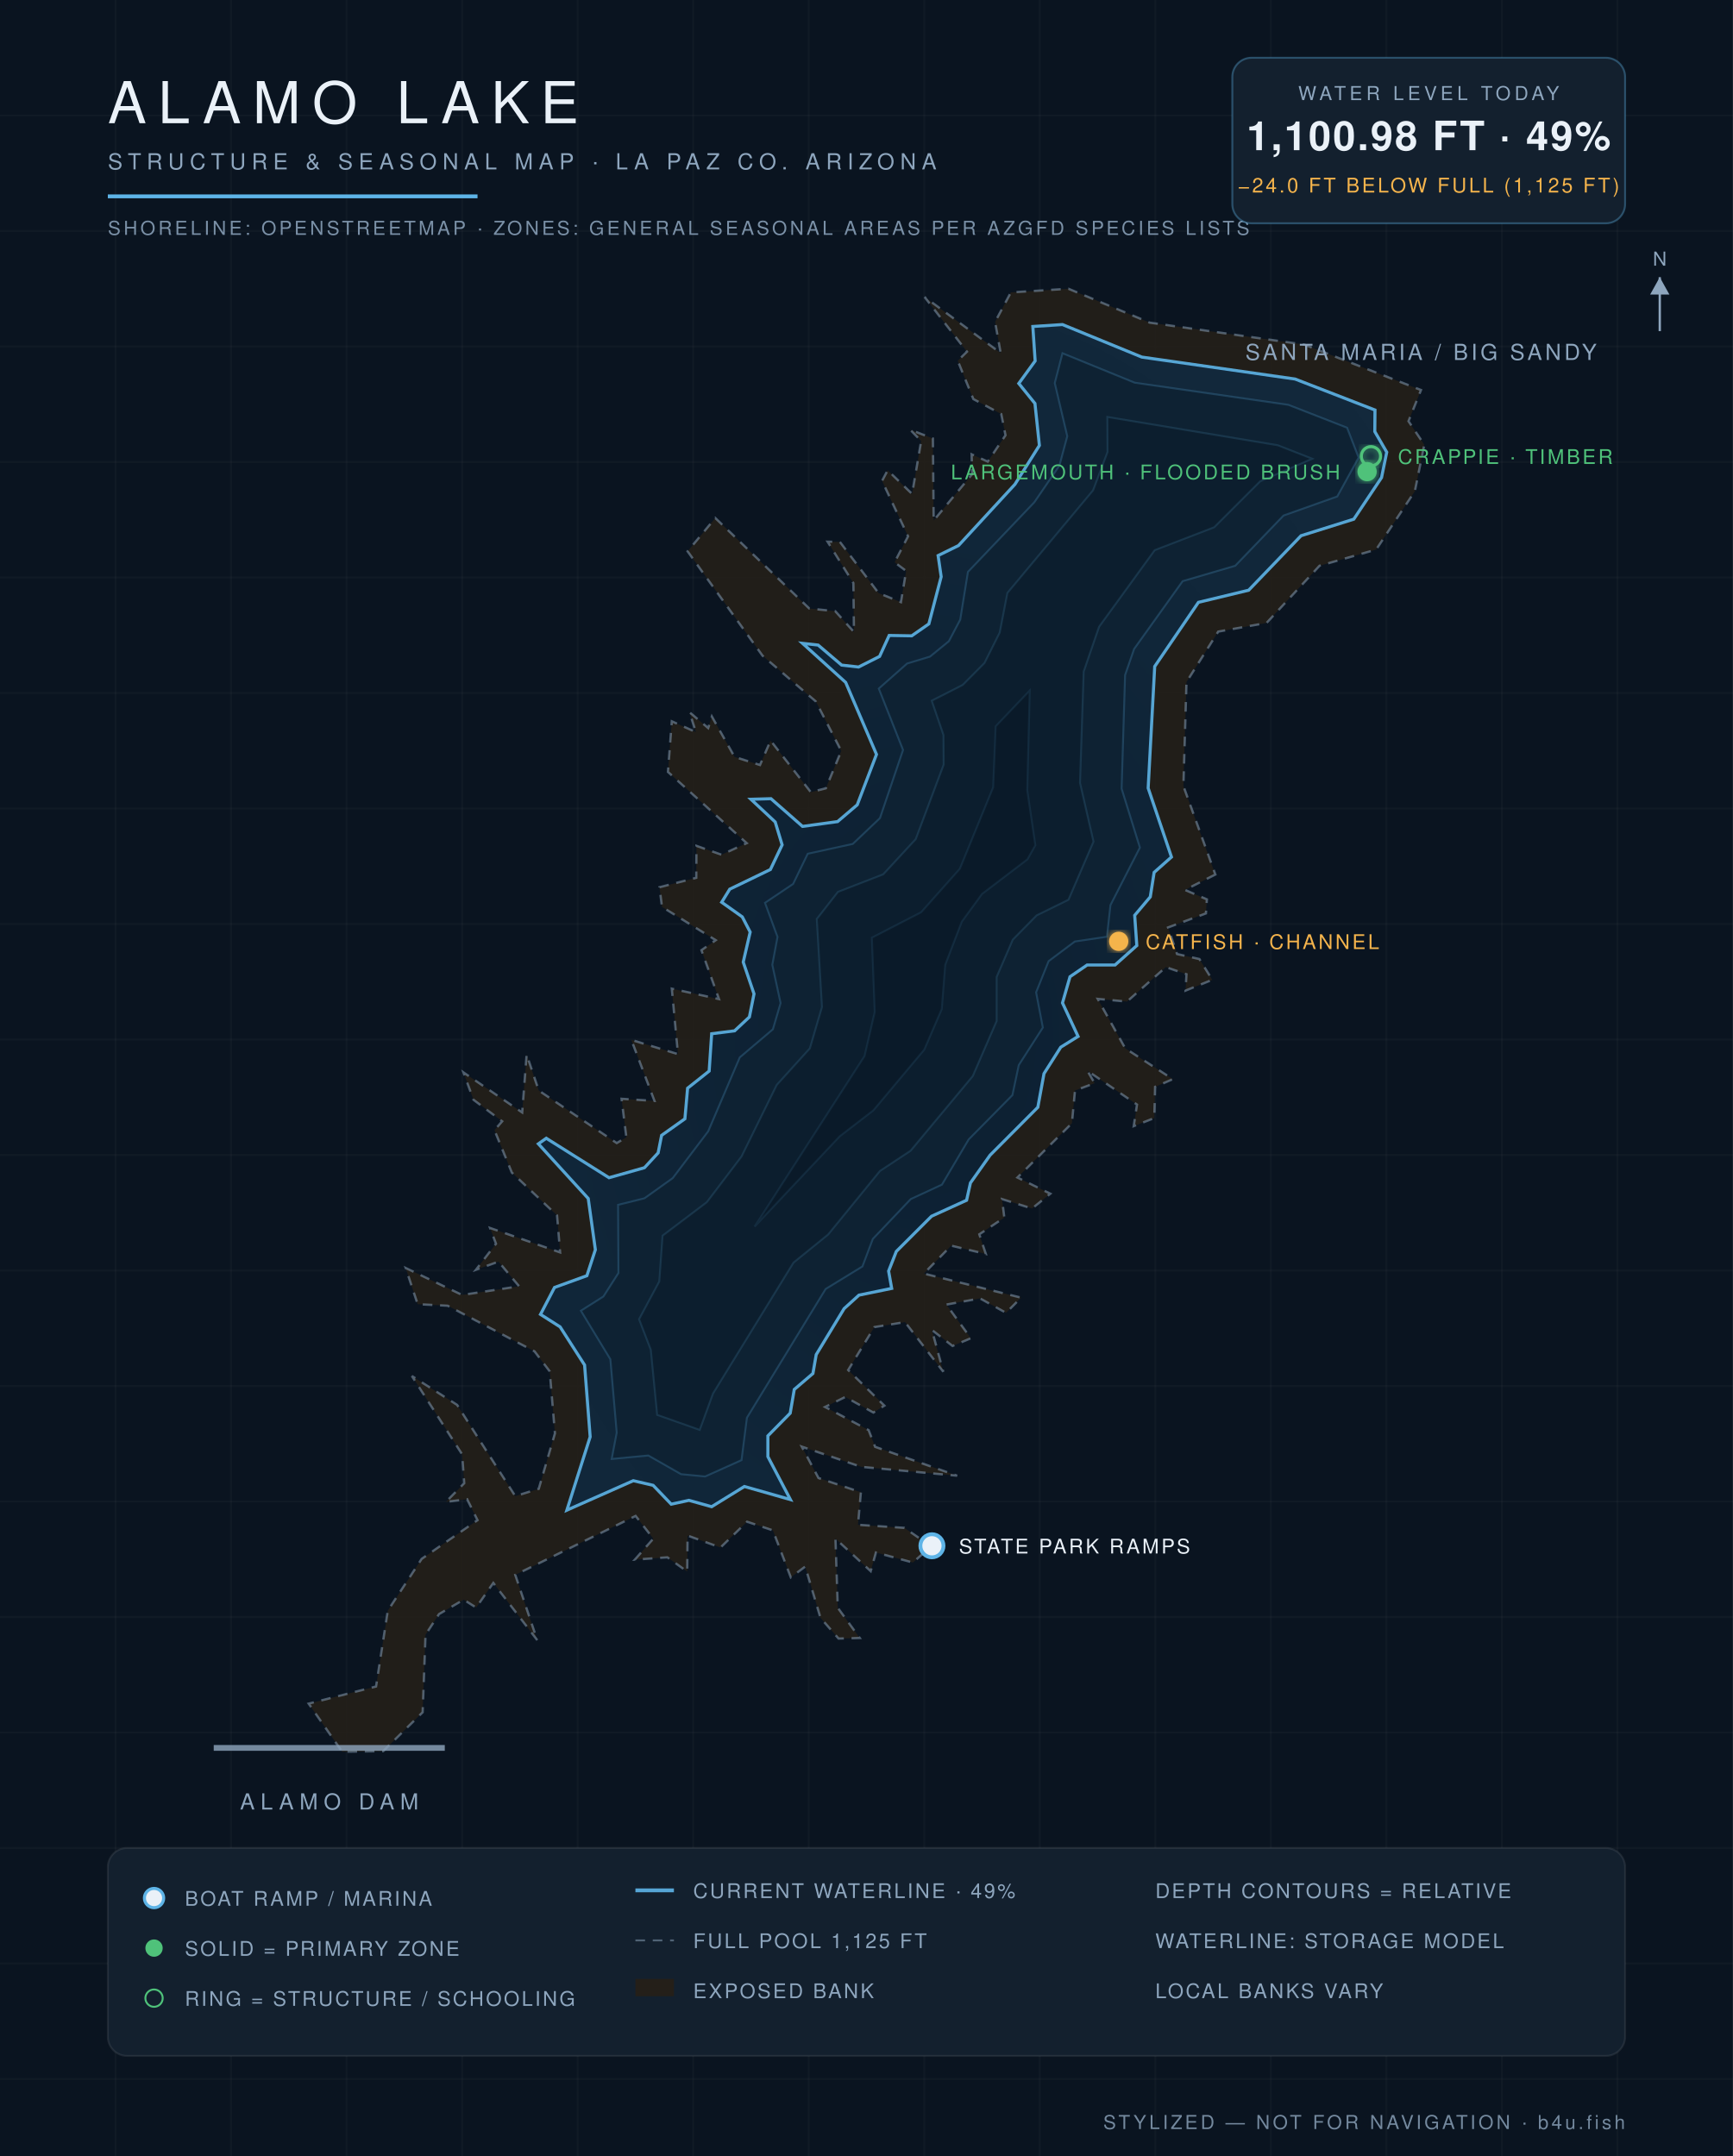
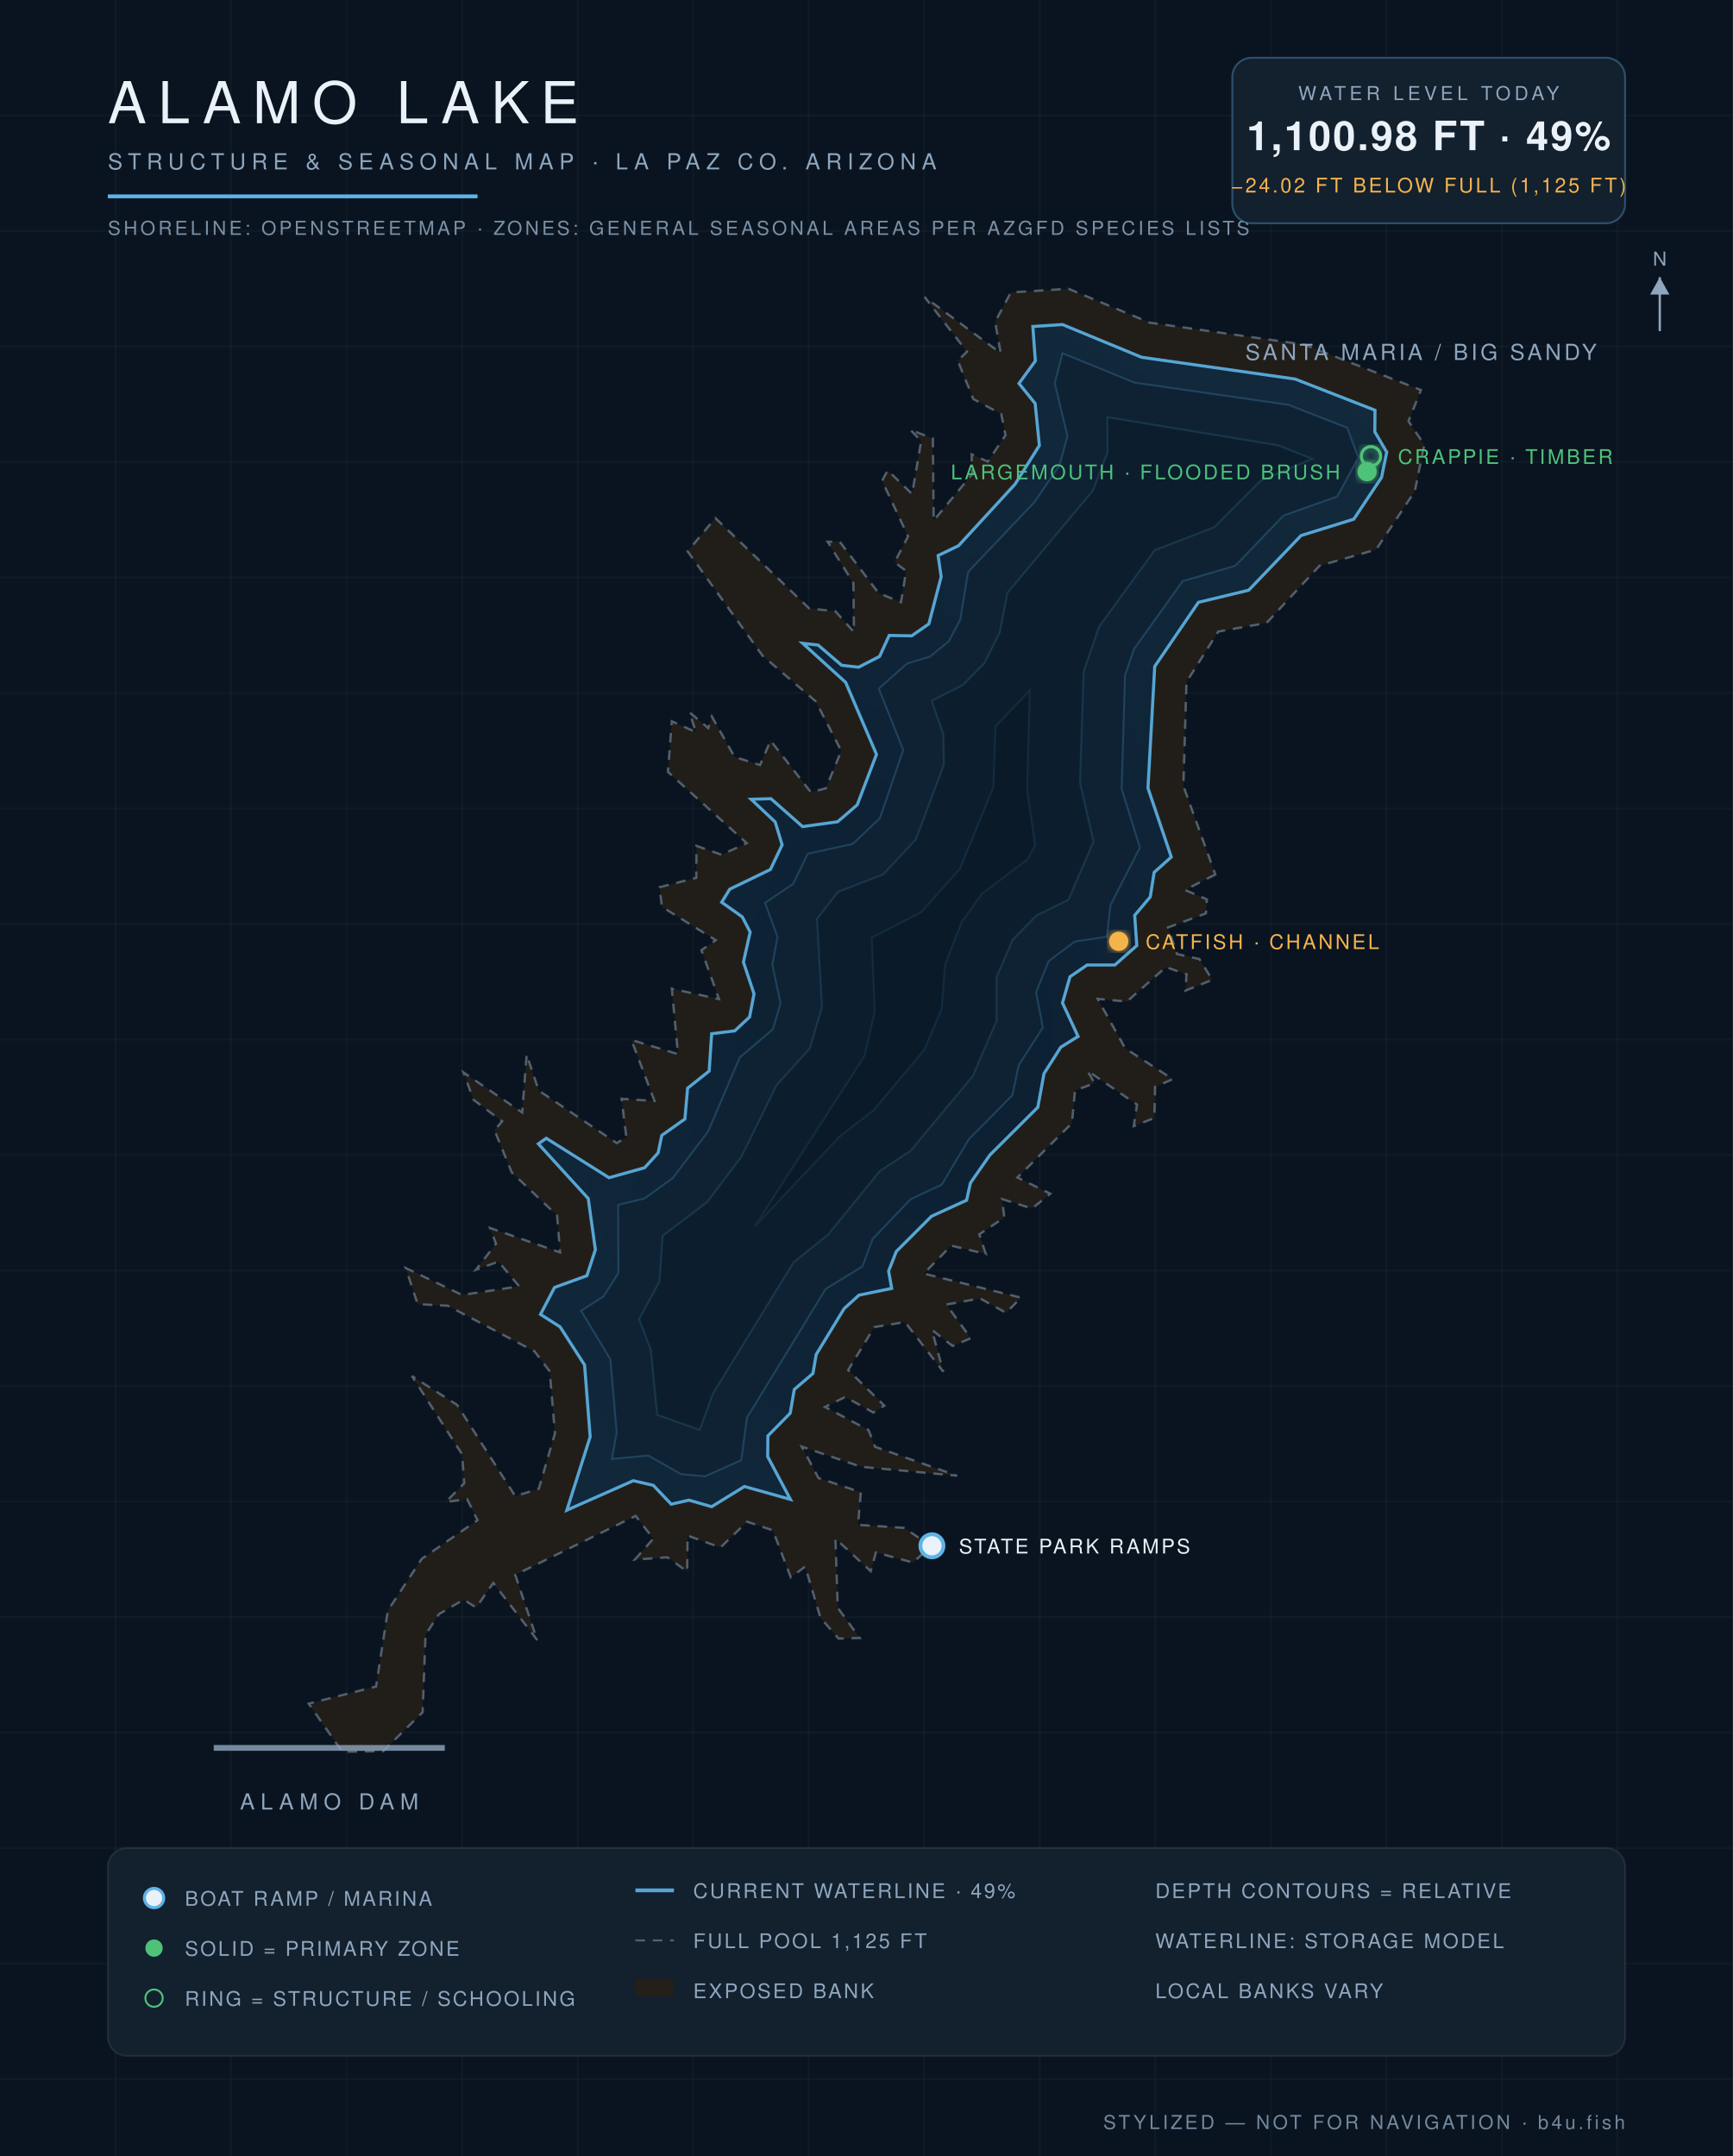
<svg xmlns="http://www.w3.org/2000/svg" viewBox="0 0 900 1120" font-family="Helvetica,Arial,sans-serif">
  <defs>
    <radialGradient id="wg" cx="45%" cy="60%" r="80%">
      <stop offset="0%" stop-color="#0c1f31" />
      <stop offset="55%" stop-color="#102639" />
      <stop offset="100%" stop-color="#13293c" />
    </radialGradient>
    <filter id="glow">
      <feGaussianBlur stdDeviation="2.2" result="b" />
      <feMerge>
        <feMergeNode in="b" />
        <feMergeNode in="SourceGraphic" />
      </feMerge>
    </filter>
  </defs>
  <rect width="900" height="1120" fill="#0a1420" />
  <g stroke="#ffffff" stroke-opacity="0.025">
    <line x1="60" y1="0" x2="60" y2="1120" />
    <line x1="120" y1="0" x2="120" y2="1120" />
    <line x1="180" y1="0" x2="180" y2="1120" />
    <line x1="240" y1="0" x2="240" y2="1120" />
    <line x1="300" y1="0" x2="300" y2="1120" />
    <line x1="360" y1="0" x2="360" y2="1120" />
    <line x1="420" y1="0" x2="420" y2="1120" />
    <line x1="480" y1="0" x2="480" y2="1120" />
    <line x1="540" y1="0" x2="540" y2="1120" />
    <line x1="600" y1="0" x2="600" y2="1120" />
    <line x1="660" y1="0" x2="660" y2="1120" />
    <line x1="720" y1="0" x2="720" y2="1120" />
    <line x1="780" y1="0" x2="780" y2="1120" />
    <line x1="840" y1="0" x2="840" y2="1120" />
    <line x1="0" y1="60" x2="900" y2="60" />
    <line x1="0" y1="120" x2="900" y2="120" />
    <line x1="0" y1="180" x2="900" y2="180" />
    <line x1="0" y1="240" x2="900" y2="240" />
    <line x1="0" y1="300" x2="900" y2="300" />
    <line x1="0" y1="360" x2="900" y2="360" />
    <line x1="0" y1="420" x2="900" y2="420" />
    <line x1="0" y1="480" x2="900" y2="480" />
    <line x1="0" y1="540" x2="900" y2="540" />
    <line x1="0" y1="600" x2="900" y2="600" />
    <line x1="0" y1="660" x2="900" y2="660" />
    <line x1="0" y1="720" x2="900" y2="720" />
    <line x1="0" y1="780" x2="900" y2="780" />
    <line x1="0" y1="840" x2="900" y2="840" />
    <line x1="0" y1="900" x2="900" y2="900" />
    <line x1="0" y1="960" x2="900" y2="960" />
    <line x1="0" y1="1020" x2="900" y2="1020" />
    <line x1="0" y1="1080" x2="900" y2="1080" />
  </g>
  <path d="M 631.2,454.3 L 615.4,462.3 L 626.8,467.2 L 626.3,474.5 L 606.6,481.8 L 611.3,495.6 L 622.9,498.2 L 629.6,509.0 L 615.7,514.6 L 616.2,506.1 L 605.5,502.4 L 585.3,520.3 L 570.1,518.9 L 584.4,544.6 L 609.1,560.6 L 599.9,564.6 L 599.5,580.8 L 588.8,585.0 L 590.5,573.8 L 564.7,556.2 L 568.5,562.7 L 558.3,566.5 L 556.7,583.5 L 528.4,611.7 L 545.5,620.1 L 536.0,627.8 L 520.4,622.9 L 521.6,632.5 L 508.6,641.2 L 512.0,651.4 L 494.0,647.1 L 479.8,661.6 L 530.3,674.1 L 522.5,682.0 L 509.0,674.5 L 491.5,677.7 L 504.2,695.2 L 494.7,699.2 L 484.0,690.9 L 489.9,712.6 L 470.0,686.8 L 454.1,689.4 L 440.5,711.7 L 459.3,730.2 L 453.6,733.8 L 439.0,725.7 L 428.5,730.9 L 451.1,742.9 L 454.5,751.6 L 497.1,766.6 L 447.3,762.0 L 416.4,751.5 L 425.1,767.8 L 447.1,775.2 L 445.6,792.1 L 469.7,793.7 L 483.6,803.3 L 474.1,811.7 L 454.9,806.5 L 452.2,816.2 L 433.9,799.3 L 435.1,835.2 L 446.5,850.9 L 435.5,851.2 L 426.1,840.4 L 418.2,813.8 L 410.7,819.4 L 401.4,795.0 L 388.0,790.5 L 374.2,803.9 L 357.1,797.7 L 356.9,816.4 L 346.6,809.0 L 329.7,810.2 L 339.3,799.3 L 330.1,787.5 L 267.6,818.1 L 279.0,852.0 L 256.2,822.3 L 247.3,835.1 L 240.8,831.0 L 228.0,838.5 L 221.0,849.2 L 219.5,889.5 L 199.0,909.7 L 177.7,910.0 L 160.3,885.0 L 195.3,876.1 L 201.4,836.7 L 219.0,809.8 L 248.0,789.7 L 242.6,778.8 L 231.6,780.2 L 241.1,770.5 L 240.0,755.5 L 213.9,714.8 L 237.4,729.8 L 267.6,777.2 L 279.8,773.4 L 288.2,744.6 L 285.5,712.4 L 277.6,702.0 L 232.5,678.3 L 216.9,677.5 L 210.7,658.7 L 240.0,672.7 L 269.6,668.2 L 258.9,655.4 L 247.2,659.6 L 257.6,646.1 L 254.5,637.9 L 290.9,650.6 L 289.3,631.4 L 265.8,609.1 L 256.8,587.1 L 260.8,582.5 L 245.9,571.3 L 240.7,557.1 L 271.2,577.9 L 273.5,547.8 L 279.8,566.5 L 320.3,593.8 L 325.3,590.8 L 322.8,570.8 L 339.9,571.9 L 327.9,540.2 L 352.1,547.6 L 348.9,513.6 L 373.4,519.0 L 364.3,493.6 L 371.7,488.4 L 343.8,471.1 L 342.5,460.9 L 361.6,456.0 L 361.7,439.4 L 374.7,444.0 L 387.8,438.0 L 346.9,401.0 L 348.9,374.7 L 361.4,380.3 L 358.1,370.0 L 367.8,378.2 L 369.7,372.2 L 381.5,393.2 L 394.7,397.4 L 400.2,384.7 L 421.1,411.5 L 428.9,409.5 L 436.9,390.1 L 423.7,364.4 L 396.0,340.6 L 357.1,286.4 L 371.5,269.1 L 420.3,316.1 L 433.8,317.5 L 443.5,328.3 L 443.2,302.9 L 429.8,281.4 L 436.2,281.5 L 456.3,308.1 L 467.9,312.8 L 470.6,296.6 L 464.6,292.1 L 471.6,278.6 L 458.1,249.8 L 461.0,244.3 L 473.7,256.6 L 478.4,229.1 L 472.7,223.2 L 484.5,227.8 L 484.9,270.4 L 504.9,246.3 L 504.6,236.0 L 513.0,239.8 L 522.2,226.1 L 520.0,215.1 L 505.5,207.3 L 497.4,187.4 L 502.2,182.7 L 480.2,154.3 L 519.7,183.4 L 516.8,167.2 L 525.0,151.9 L 554.9,150.0 L 597.1,167.6 L 677.3,179.0 L 738.0,202.6 L 731.5,218.8 L 739.7,231.0 L 734.8,255.2 L 714.7,285.5 L 685.3,293.9 L 657.8,323.6 L 632.7,328.1 L 616.2,354.3 L 614.6,408.3 L 631.2,454.3 Z" fill="#241f19" fill-opacity="0.9" stroke="#8ea6be" stroke-opacity="0.5" stroke-width="1.2" stroke-dasharray="5 4" />
-   <path d="M 294.4,784.5 L 306.5,746.4 L 303.6,709.1 L 290.9,689.3 L 280.7,682.8 L 288.0,668.8 L 304.8,662.7 L 309.2,649.2 L 305.5,622.6 L 279.6,594.2 L 283.7,591.3 L 316.3,611.8 L 334.7,606.6 L 341.8,598.9 L 343.6,589.8 L 355.7,581.2 L 357.1,565.3 L 368.3,556.4 L 369.6,537.0 L 381.5,535.5 L 389.2,528.3 L 391.6,516.3 L 386.0,499.8 L 389.6,484.2 L 385.5,476.3 L 374.8,468.7 L 379.0,461.9 L 400.1,451.7 L 406.2,438.9 L 402.6,427.0 L 390.0,415.2 L 400.4,414.9 L 416.8,429.3 L 435.0,426.8 L 445.2,418.1 L 455.2,391.9 L 439.2,354.5 L 416.8,334.2 L 424.9,335.1 L 437.1,345.5 L 445.9,346.5 L 456.8,341.0 L 461.8,330.1 L 473.5,330.3 L 482.4,324.1 L 488.8,299.6 L 487.2,288.6 L 497.8,283.4 L 527.1,251.6 L 539.8,231.4 L 537.5,209.6 L 529.1,199.2 L 537.6,187.5 L 536.4,169.6 L 551.8,168.6 L 593.0,185.5 L 672.6,196.9 L 714.1,213.0 L 714.0,224.2 L 720.2,234.9 L 717.5,248.1 L 703.1,269.7 L 675.7,278.3 L 648.5,306.6 L 622.4,312.9 L 599.7,346.2 L 596.3,409.4 L 608.4,445.2 L 599.4,453.2 L 597.4,465.9 L 589.3,475.5 L 590.4,491.2 L 579.1,501.3 L 564.6,501.3 L 555.7,507.4 L 551.8,521.0 L 559.9,538.4 L 550.9,544.0 L 542.2,557.7 L 539.0,575.2 L 514.2,600.1 L 504.0,614.5 L 502.0,623.5 L 483.8,631.8 L 465.5,650.1 L 461.5,660.3 L 463.1,669.3 L 446.1,672.8 L 438.4,679.8 L 423.9,703.7 L 422.2,713.5 L 412.5,721.8 L 410.4,734.1 L 398.8,745.9 L 398.8,756.7 L 410.5,779.0 L 386.6,772.2 L 369.6,782.7 L 357.8,779.4 L 348.6,781.4 L 339.2,771.6 L 328.9,769.2 L 294.4,784.5 Z" fill="url(#wg)" stroke="#5eb4e7" stroke-opacity="0.9" stroke-width="1.6" />
-   <path d="M 321.0,625.9 L 334.7,622.5 L 349.4,612.0 L 367.8,587.7 L 384.2,549.3 L 401.4,534.7 L 405.4,521.1 L 401.1,501.2 L 403.8,486.7 L 397.3,469.0 L 411.9,459.2 L 419.5,443.5 L 442.9,438.4 L 457.0,425.0 L 469.0,389.6 L 456.4,357.7 L 471.1,344.7 L 483.0,341.1 L 492.8,333.1 L 498.7,321.9 L 502.7,297.1 L 537.2,260.9 L 550.2,241.9 L 554.3,226.6 L 547.8,199.0 L 551.8,183.5 L 589.3,198.8 L 669.1,210.3 L 699.6,222.2 L 705.6,237.7 L 694.5,257.9 L 666.6,267.8 L 641.5,293.9 L 614.2,301.9 L 589.0,337.1 L 584.3,350.7 L 582.5,409.7 L 592.0,440.3 L 576.7,470.2 L 574.9,486.6 L 558.2,489.1 L 544.6,499.3 L 538.1,515.5 L 541.6,533.8 L 529.1,553.3 L 525.8,568.9 L 503.1,591.9 L 489.2,615.4 L 473.0,622.9 L 453.3,643.6 L 447.9,657.9 L 428.8,669.6 L 387.9,736.5 L 385.1,758.5 L 366.2,767.0 L 353.7,765.8 L 336.7,756.1 L 317.7,757.9 L 320.3,744.2 L 317.0,706.1 L 301.7,680.9 L 313.4,673.5 L 321.2,661.3 L 321.0,625.9 Z" fill="#0e2233" stroke="#5eb4e7" stroke-opacity="0.22" stroke-width="1" />
-   <path d="M 363.4,742.8 L 341.3,735.0 L 338.0,701.2 L 331.9,685.3 L 342.4,665.7 L 344.1,641.9 L 367.1,624.5 L 385.1,600.8 L 403.4,563.6 L 420.6,544.6 L 426.9,523.1 L 424.2,477.4 L 435.2,463.3 L 458.7,454.2 L 475.6,435.9 L 490.1,397.2 L 490.0,381.8 L 483.9,364.0 L 500.0,355.8 L 511.3,344.4 L 519.2,328.6 L 523.2,308.0 L 567.7,254.7 L 575.2,234.8 L 575.1,216.6 L 663.6,231.3 L 681.5,238.3 L 654.5,250.0 L 630.6,273.9 L 599.7,285.8 L 570.8,325.6 L 562.8,348.9 L 560.9,406.7 L 567.9,437.2 L 554.9,467.4 L 538.4,475.5 L 526.0,488.1 L 517.6,507.5 L 517.6,530.4 L 505.2,559.0 L 472.9,597.8 L 457.0,608.3 L 430.1,641.3 L 412.1,655.9 L 370.3,723.9 L 363.4,742.8 Z" fill="#0c1e2e" stroke="#5eb4e7" stroke-opacity="0.15" stroke-width="1" />
-   <path d="M 391.9,637.2 L 449.0,548.6 L 454.3,525.7 L 452.8,487.1 L 478.4,473.9 L 498.5,451.3 L 515.8,409.0 L 517.1,377.3 L 534.8,358.7 L 533.5,410.5 L 537.7,439.1 L 533.6,446.4 L 510.0,464.4 L 499.5,478.8 L 490.9,501.2 L 489.1,524.2 L 480.0,545.3 L 453.6,576.8 L 436.1,590.3 L 391.9,637.2 Z" fill="#0a1a29" stroke="#5eb4e7" stroke-opacity="0.1" stroke-width="1" />
+   <path d="M 294.4,784.5 L 306.5,746.4 L 303.6,709.1 L 290.9,689.3 L 280.7,682.8 L 288.0,668.8 L 304.8,662.7 L 309.2,649.2 L 305.5,622.6 L 279.6,594.2 L 283.7,591.3 L 316.3,611.8 L 334.8,606.6 L 341.8,598.9 L 343.7,589.8 L 355.7,581.3 L 357.1,565.3 L 368.3,556.4 L 369.6,537.0 L 381.6,535.5 L 389.3,528.3 L 391.6,516.3 L 386.1,499.8 L 389.6,484.2 L 385.5,476.3 L 374.8,468.7 L 379.0,461.9 L 400.1,451.7 L 406.2,438.9 L 402.6,427.0 L 390.1,415.2 L 400.4,414.9 L 416.8,429.4 L 435.0,426.9 L 445.2,418.1 L 455.2,391.9 L 439.2,354.5 L 416.9,334.2 L 424.9,335.1 L 437.1,345.6 L 445.9,346.6 L 456.8,341.0 L 461.8,330.1 L 473.5,330.3 L 482.4,324.1 L 488.8,299.6 L 487.2,288.6 L 497.8,283.5 L 527.1,251.6 L 539.8,231.4 L 537.6,209.6 L 529.2,199.2 L 537.7,187.5 L 536.4,169.6 L 551.8,168.6 L 592.9,185.6 L 672.6,196.9 L 714.1,213.1 L 714.0,224.3 L 720.2,234.9 L 717.5,248.0 L 703.1,269.7 L 675.7,278.2 L 648.5,306.6 L 622.4,312.9 L 599.7,346.2 L 596.2,409.4 L 608.3,445.2 L 599.4,453.2 L 597.4,465.9 L 589.3,475.5 L 590.4,491.2 L 579.0,501.3 L 564.6,501.3 L 555.7,507.4 L 551.8,521.0 L 559.9,538.4 L 550.9,544.0 L 542.2,557.7 L 539.0,575.2 L 514.1,600.0 L 504.0,614.5 L 502.0,623.5 L 483.8,631.8 L 465.5,650.1 L 461.5,660.3 L 463.1,669.3 L 446.1,672.8 L 438.4,679.8 L 423.9,703.6 L 422.2,713.5 L 412.5,721.8 L 410.4,734.1 L 398.8,745.9 L 398.7,756.7 L 410.5,778.9 L 386.6,772.2 L 369.6,782.7 L 357.8,779.3 L 348.6,781.4 L 339.3,771.6 L 328.9,769.2 L 294.4,784.5 Z" fill="url(#wg)" stroke="#5eb4e7" stroke-opacity="0.9" stroke-width="1.6" />
+   <path d="M 321.0,625.9 L 334.7,622.6 L 349.4,612.0 L 367.8,587.7 L 384.2,549.3 L 401.4,534.7 L 405.4,521.1 L 401.1,501.2 L 403.8,486.7 L 397.3,469.0 L 411.9,459.2 L 419.5,443.5 L 442.9,438.4 L 457.0,425.0 L 469.1,389.6 L 456.4,357.7 L 471.1,344.7 L 483.0,341.1 L 492.8,333.1 L 498.7,321.9 L 502.8,297.1 L 537.2,260.9 L 550.2,241.9 L 554.4,226.6 L 547.8,199.0 L 551.8,183.5 L 589.3,198.8 L 669.1,210.3 L 699.6,222.2 L 705.5,237.7 L 694.5,257.9 L 666.6,267.8 L 641.5,293.9 L 614.2,301.9 L 589.0,337.1 L 584.3,350.7 L 582.5,409.7 L 592.0,440.3 L 576.7,470.2 L 574.9,486.6 L 558.2,489.1 L 544.6,499.3 L 538.1,515.5 L 541.6,533.8 L 529.1,553.3 L 525.8,568.9 L 503.1,591.9 L 489.1,615.4 L 473.0,622.9 L 453.2,643.6 L 447.9,657.9 L 428.8,669.6 L 387.9,736.5 L 385.0,758.5 L 366.2,766.9 L 353.7,765.8 L 336.7,756.1 L 317.8,757.9 L 320.3,744.2 L 317.0,706.1 L 301.8,680.9 L 313.4,673.5 L 321.2,661.3 L 321.0,625.9 Z" fill="#0e2233" stroke="#5eb4e7" stroke-opacity="0.22" stroke-width="1" />
+   <path d="M 363.4,742.8 L 341.3,735.0 L 338.0,701.2 L 331.9,685.3 L 342.5,665.7 L 344.1,642.0 L 367.2,624.5 L 385.1,600.8 L 403.4,563.6 L 420.6,544.6 L 426.9,523.1 L 424.3,477.4 L 435.2,463.3 L 458.7,454.2 L 475.7,436.0 L 490.2,397.2 L 490.0,381.8 L 483.9,364.0 L 500.1,355.8 L 511.3,344.4 L 519.2,328.6 L 523.2,308.0 L 567.7,254.7 L 575.2,234.8 L 575.1,216.7 L 663.6,231.3 L 681.5,238.3 L 654.5,249.9 L 630.6,273.9 L 599.7,285.8 L 570.8,325.6 L 562.8,348.9 L 560.9,406.7 L 567.9,437.2 L 554.9,467.4 L 538.4,475.5 L 526.0,488.1 L 517.6,507.5 L 517.6,530.3 L 505.2,559.0 L 472.9,597.8 L 457.0,608.3 L 430.1,641.3 L 412.1,655.8 L 370.3,723.9 L 363.4,742.8 Z" fill="#0c1e2e" stroke="#5eb4e7" stroke-opacity="0.15" stroke-width="1" />
+   <path d="M 392.1,636.9 L 449.0,548.6 L 454.3,525.7 L 452.8,487.1 L 478.4,473.9 L 498.5,451.4 L 515.9,409.0 L 517.1,377.3 L 534.8,358.7 L 533.4,410.5 L 537.6,439.1 L 533.6,446.4 L 509.9,464.3 L 499.5,478.8 L 490.8,501.1 L 489.0,524.2 L 480.0,545.3 L 453.6,576.8 L 436.1,590.3 L 392.1,636.9 Z" fill="#0a1a29" stroke="#5eb4e7" stroke-opacity="0.1" stroke-width="1" />
  <text x="738" y="187" fill="#8ea6be" font-size="11.5" letter-spacing="1.6" text-anchor="middle">SANTA MARIA / BIG SANDY</text>
  <line x1="111" y1="908" x2="231" y2="908" stroke="#8ea6be" stroke-width="3" stroke-opacity="0.8" />
  <text x="171" y="940" fill="#8ea6be" font-size="11.5" letter-spacing="3" text-anchor="middle">ALAMO DAM</text>
  <circle cx="484" cy="803" r="6" fill="#eaf1f8" stroke="#5eb4e7" stroke-width="2" />
  <text x="498" y="807" fill="#eaf1f8" font-size="10.5" letter-spacing="1.2" text-anchor="start">STATE PARK RAMPS</text>
  <circle cx="710" cy="245" r="5" fill="#4fc27a" filter="url(#glow)" />
  <text x="696" y="249" fill="#4fc27a" font-size="10.5" letter-spacing="1.2" text-anchor="end">LARGEMOUTH · FLOODED BRUSH</text>
  <circle cx="712" cy="237" r="5" fill="none" stroke="#4fc27a" stroke-width="1.6" filter="url(#glow)" />
  <text x="726" y="241" fill="#4fc27a" font-size="10.5" letter-spacing="1.2" text-anchor="start">CRAPPIE · TIMBER</text>
  <circle cx="581" cy="489" r="5" fill="#f5b44c" filter="url(#glow)" />
  <text x="595" y="493" fill="#f5b44c" font-size="10.5" letter-spacing="1.2" text-anchor="start">CATFISH · CHANNEL</text>
  <text x="56" y="64" fill="#eaf1f8" font-size="30" letter-spacing="6" font-weight="300">ALAMO LAKE</text>
  <text x="56" y="88" fill="#8ea6be" font-size="11.5" letter-spacing="3">STRUCTURE &amp; SEASONAL MAP · LA PAZ CO. ARIZONA</text>
  <line x1="56" y1="102" x2="248" y2="102" stroke="#5eb4e7" stroke-width="2" />
  <text x="56" y="122" fill="#8ea6be" font-size="10" letter-spacing="1.5" opacity="0.85">SHORELINE: OPENSTREETMAP · ZONES: GENERAL SEASONAL AREAS PER AZGFD SPECIES LISTS</text>
  <g>
    <rect x="640" y="30" width="204" height="86" rx="10" fill="#13202e" stroke="#5eb4e7" stroke-opacity="0.35" />
    <text x="742" y="52" fill="#8ea6be" font-size="10" letter-spacing="2" text-anchor="middle">WATER LEVEL TODAY</text>
    <text x="742" y="78" fill="#eaf1f8" font-size="21" letter-spacing="1" text-anchor="middle" font-weight="600">1,100.98 FT · 49%</text>
-     <text x="742" y="100" fill="#f5b44c" font-size="10.5" letter-spacing="1.2" text-anchor="middle">−24.0 FT BELOW FULL (1,125 FT)</text>
+     <text x="742" y="100" fill="#f5b44c" font-size="10.5" letter-spacing="1.2" text-anchor="middle">−24.02 FT BELOW FULL (1,125 FT)</text>
  </g>
  <g font-size="10.5" letter-spacing="1.1">
    <rect x="56" y="960" width="788" height="108" rx="10" fill="#13202e" stroke="#ffffff" stroke-opacity="0.08" />
    <circle cx="80" cy="986" r="5" fill="#eaf1f8" stroke="#5eb4e7" stroke-width="1.6" />
    <text x="96" y="990" fill="#8ea6be">BOAT RAMP / MARINA</text>
    <circle cx="80" cy="1012" r="4.5" fill="#4fc27a" />
    <text x="96" y="1016" fill="#8ea6be">SOLID = PRIMARY ZONE</text>
    <circle cx="80" cy="1038" r="4.5" fill="none" stroke="#4fc27a" />
    <text x="96" y="1042" fill="#8ea6be">RING = STRUCTURE / SCHOOLING</text>
    <line x1="330" y1="982" x2="350" y2="982" stroke="#5eb4e7" stroke-opacity="0.9" stroke-width="2" />
    <text x="360" y="986" fill="#8ea6be">CURRENT WATERLINE · 49%</text>
    <line x1="330" y1="1008" x2="350" y2="1008" stroke="#8ea6be" stroke-opacity="0.5" stroke-dasharray="5 4" />
    <text x="360" y="1012" fill="#8ea6be">FULL POOL 1,125 FT</text>
    <rect x="330" y="1028" width="20" height="9" fill="#241f19" />
    <text x="360" y="1038" fill="#8ea6be">EXPOSED BANK</text>
    <text x="600" y="986" fill="#8ea6be">DEPTH CONTOURS = RELATIVE</text>
    <text x="600" y="1012" fill="#8ea6be">WATERLINE: STORAGE MODEL</text>
    <text x="600" y="1038" fill="#8ea6be">LOCAL BANKS VARY</text>
  </g>
  <text x="844" y="1106" fill="#8ea6be" font-size="10" letter-spacing="1.5" text-anchor="end" opacity="0.8">STYLIZED — NOT FOR NAVIGATION · b4u.fish</text>
  <g transform="translate(862,158)" stroke="#8ea6be" fill="#8ea6be">
    <line x1="0" y1="14" x2="0" y2="-14" stroke-width="1.2" />
    <path d="M 0,-14 l 5,9 h -10 z" stroke="none" />
    <text x="0" y="-20" font-size="10" text-anchor="middle" stroke="none">N</text>
  </g>
</svg>
